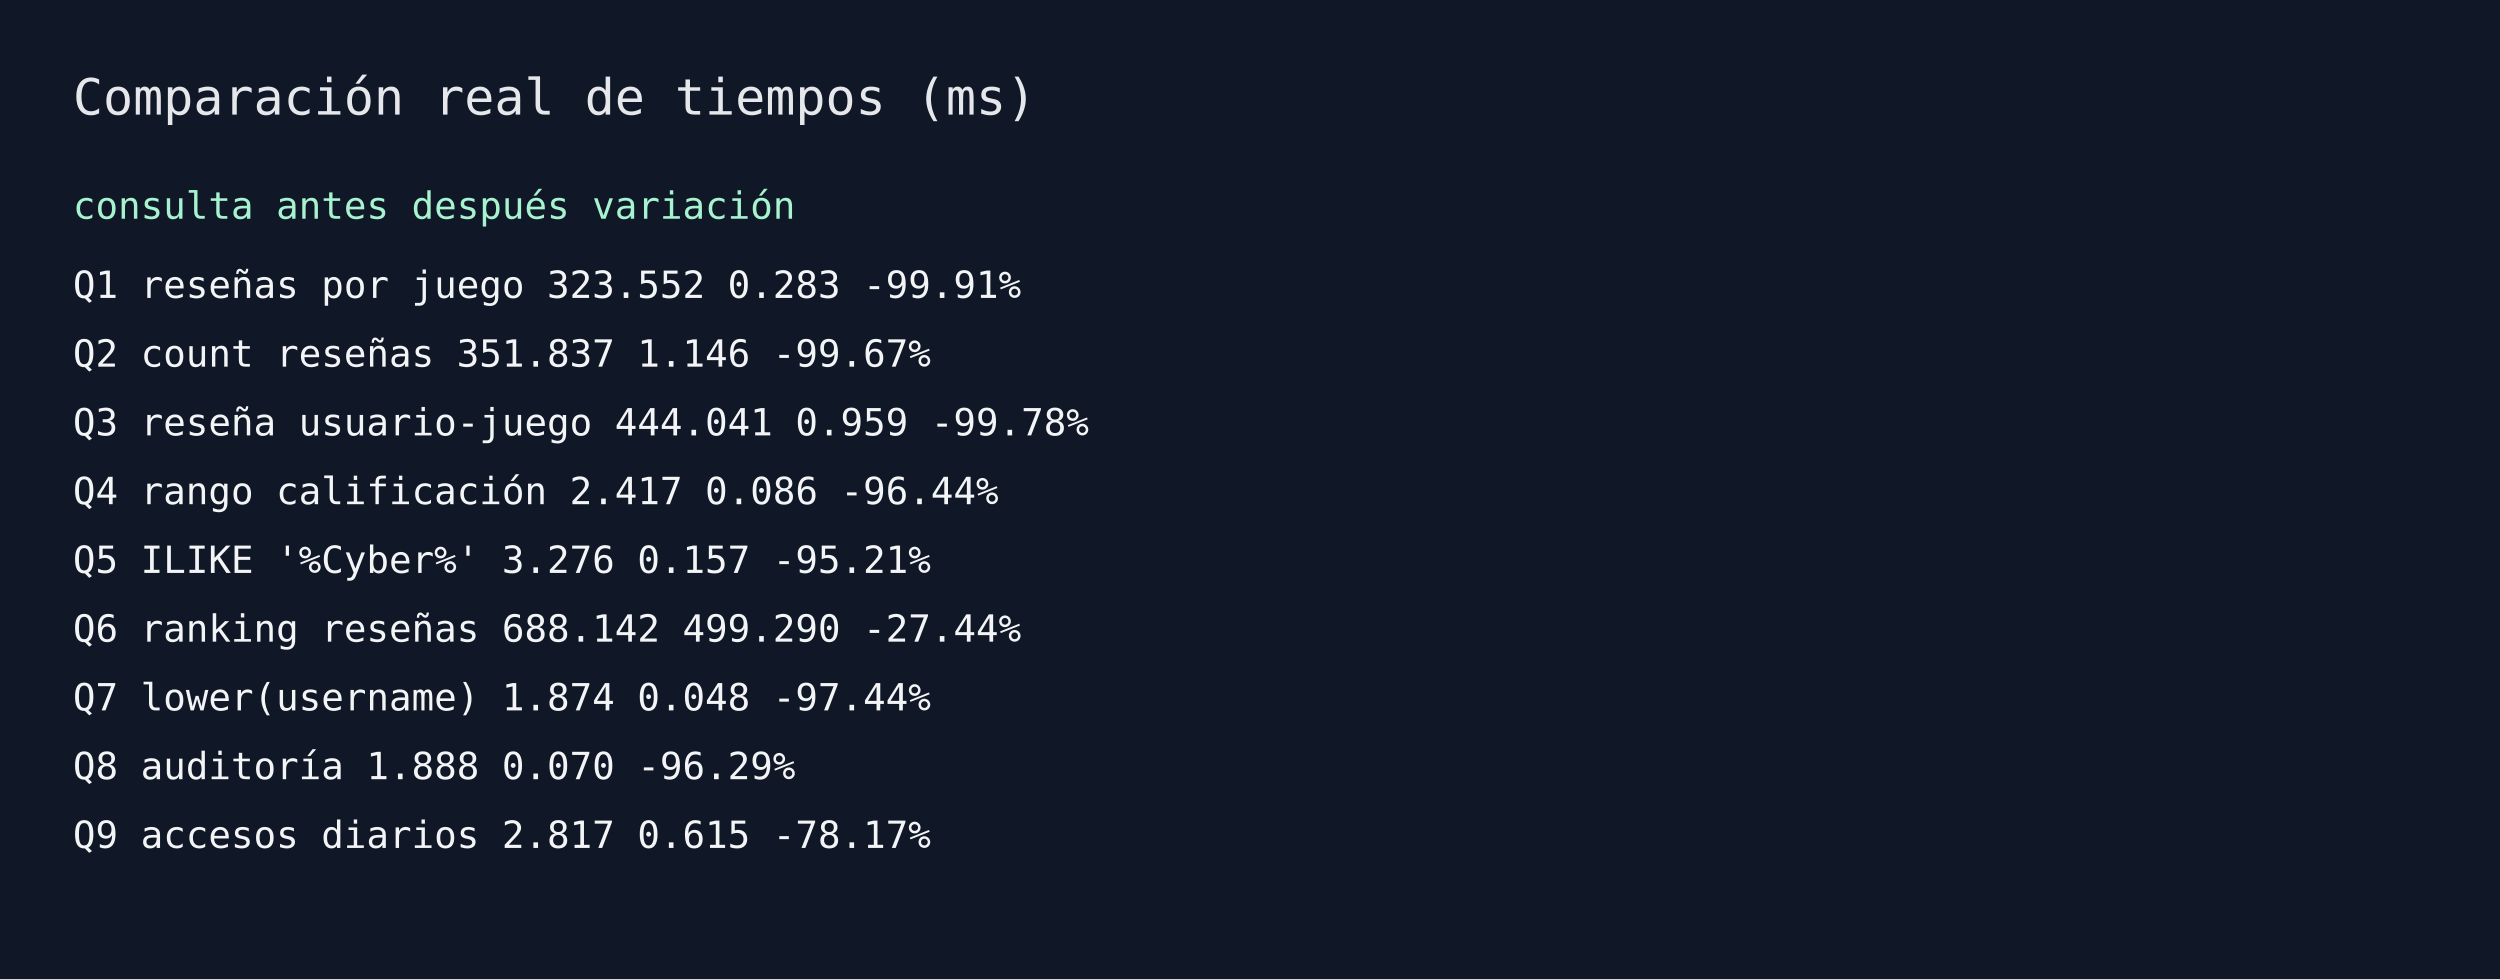
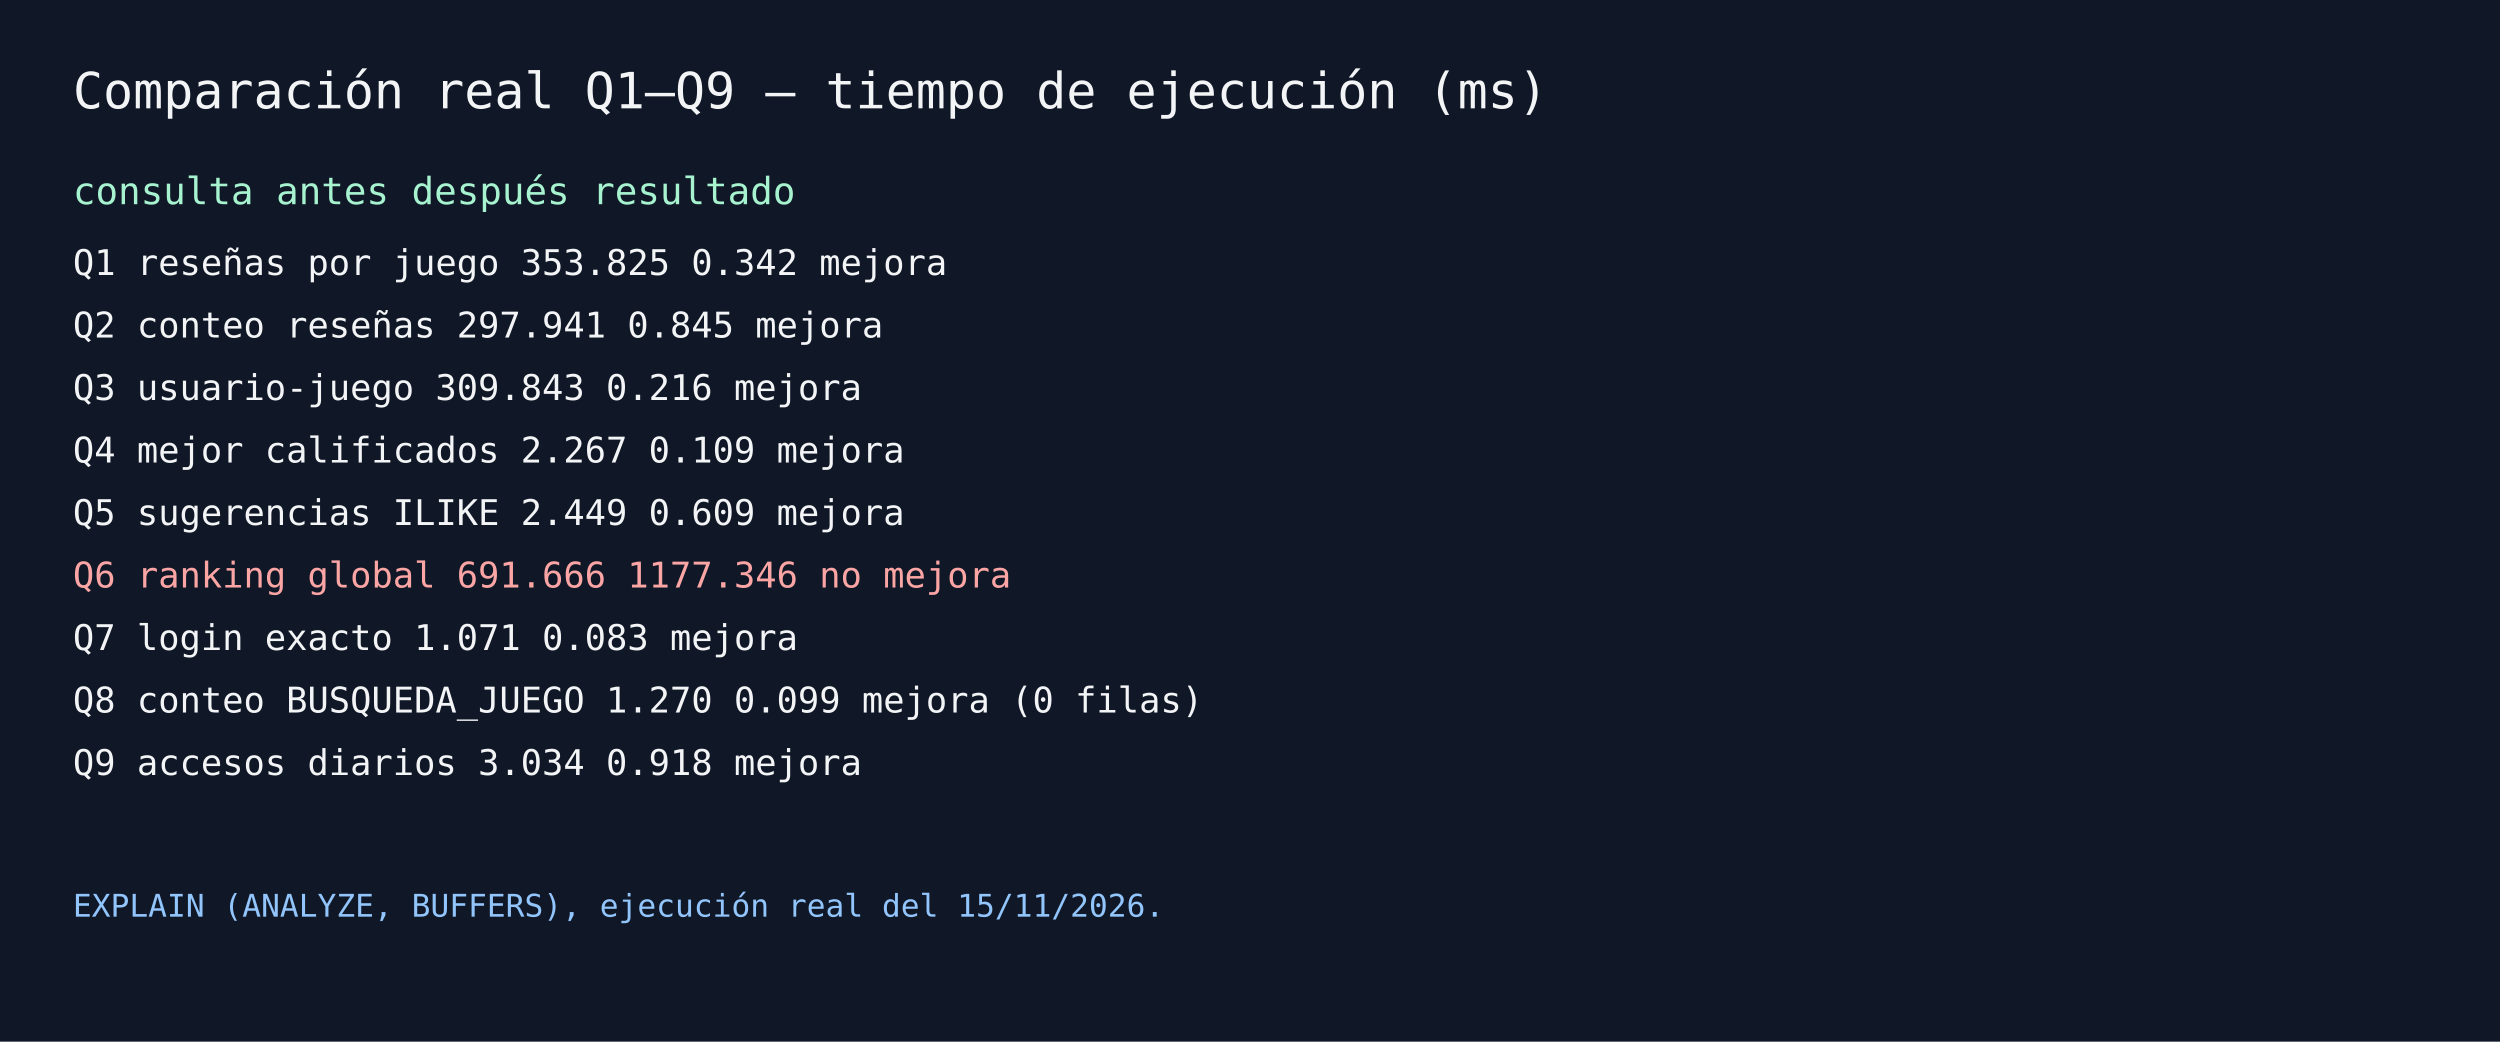
- <svg xmlns="http://www.w3.org/2000/svg" width="1200" height="470" viewBox="0 0 1200 470">
-   <rect width="1200" height="470" fill="#101827" />
-   <text x="35" y="55" fill="#e5e7eb" font-family="Consolas,monospace" font-size="24">Comparación real de tiempos (ms)</text>
-   <text x="35" y="105" fill="#a7f3d0" font-family="Consolas,monospace" font-size="18">consulta                         antes       después      variación</text>
-   <text x="35" y="143" fill="#f3f4f6" font-family="Consolas,monospace" font-size="18">Q1 reseñas por juego             323.552     0.283        -99.91%</text>
-   <text x="35" y="176" fill="#f3f4f6" font-family="Consolas,monospace" font-size="18">Q2 count reseñas                 351.837     1.146        -99.67%</text>
-   <text x="35" y="209" fill="#f3f4f6" font-family="Consolas,monospace" font-size="18">Q3 reseña usuario-juego          444.041     0.959        -99.78%</text>
-   <text x="35" y="242" fill="#f3f4f6" font-family="Consolas,monospace" font-size="18">Q4 rango calificación             2.417       0.086        -96.44%</text>
-   <text x="35" y="275" fill="#f3f4f6" font-family="Consolas,monospace" font-size="18">Q5 ILIKE '%Cyber%'               3.276       0.157        -95.21%</text>
-   <text x="35" y="308" fill="#f3f4f6" font-family="Consolas,monospace" font-size="18">Q6 ranking reseñas                688.142     499.290      -27.44%</text>
-   <text x="35" y="341" fill="#f3f4f6" font-family="Consolas,monospace" font-size="18">Q7 lower(username)                1.874       0.048        -97.44%</text>
-   <text x="35" y="374" fill="#f3f4f6" font-family="Consolas,monospace" font-size="18">Q8 auditoría                      1.888       0.070        -96.29%</text>
-   <text x="35" y="407" fill="#f3f4f6" font-family="Consolas,monospace" font-size="18">Q9 accesos diarios                2.817       0.615        -78.17%</text>
+ <svg xmlns="http://www.w3.org/2000/svg" width="1200" height="500" viewBox="0 0 1200 500">
+   <rect width="1200" height="500" fill="#101827" />
+   <g font-family="Consolas,monospace">
+     <text x="35" y="52" fill="#f3f4f6" font-size="24">Comparación real Q1–Q9 — tiempo de ejecución (ms)</text>
+     <text x="35" y="98" fill="#a7f3d0" font-size="18">consulta                       antes       después       resultado</text>
+     <text x="35" y="132" fill="#f3f4f6" font-size="17">Q1 reseñas por juego           353.825     0.342         mejora</text>
+     <text x="35" y="162" fill="#f3f4f6" font-size="17">Q2 conteo reseñas              297.941     0.845         mejora</text>
+     <text x="35" y="192" fill="#f3f4f6" font-size="17">Q3 usuario-juego               309.843     0.216         mejora</text>
+     <text x="35" y="222" fill="#f3f4f6" font-size="17">Q4 mejor calificados           2.267       0.109         mejora</text>
+     <text x="35" y="252" fill="#f3f4f6" font-size="17">Q5 sugerencias ILIKE           2.449       0.609         mejora</text>
+     <text x="35" y="282" fill="#fca5a5" font-size="17">Q6 ranking global              691.666     1177.346      no mejora</text>
+     <text x="35" y="312" fill="#f3f4f6" font-size="17">Q7 login exacto                1.071       0.083         mejora</text>
+     <text x="35" y="342" fill="#f3f4f6" font-size="17">Q8 conteo BUSQUEDA_JUEGO       1.270       0.099         mejora (0 filas)</text>
+     <text x="35" y="372" fill="#f3f4f6" font-size="17">Q9 accesos diarios             3.034       0.918         mejora</text>
+     <text x="35" y="440" fill="#93c5fd" font-size="15">EXPLAIN (ANALYZE, BUFFERS), ejecución real del 15/11/2026.</text>
+   </g>
</svg>
